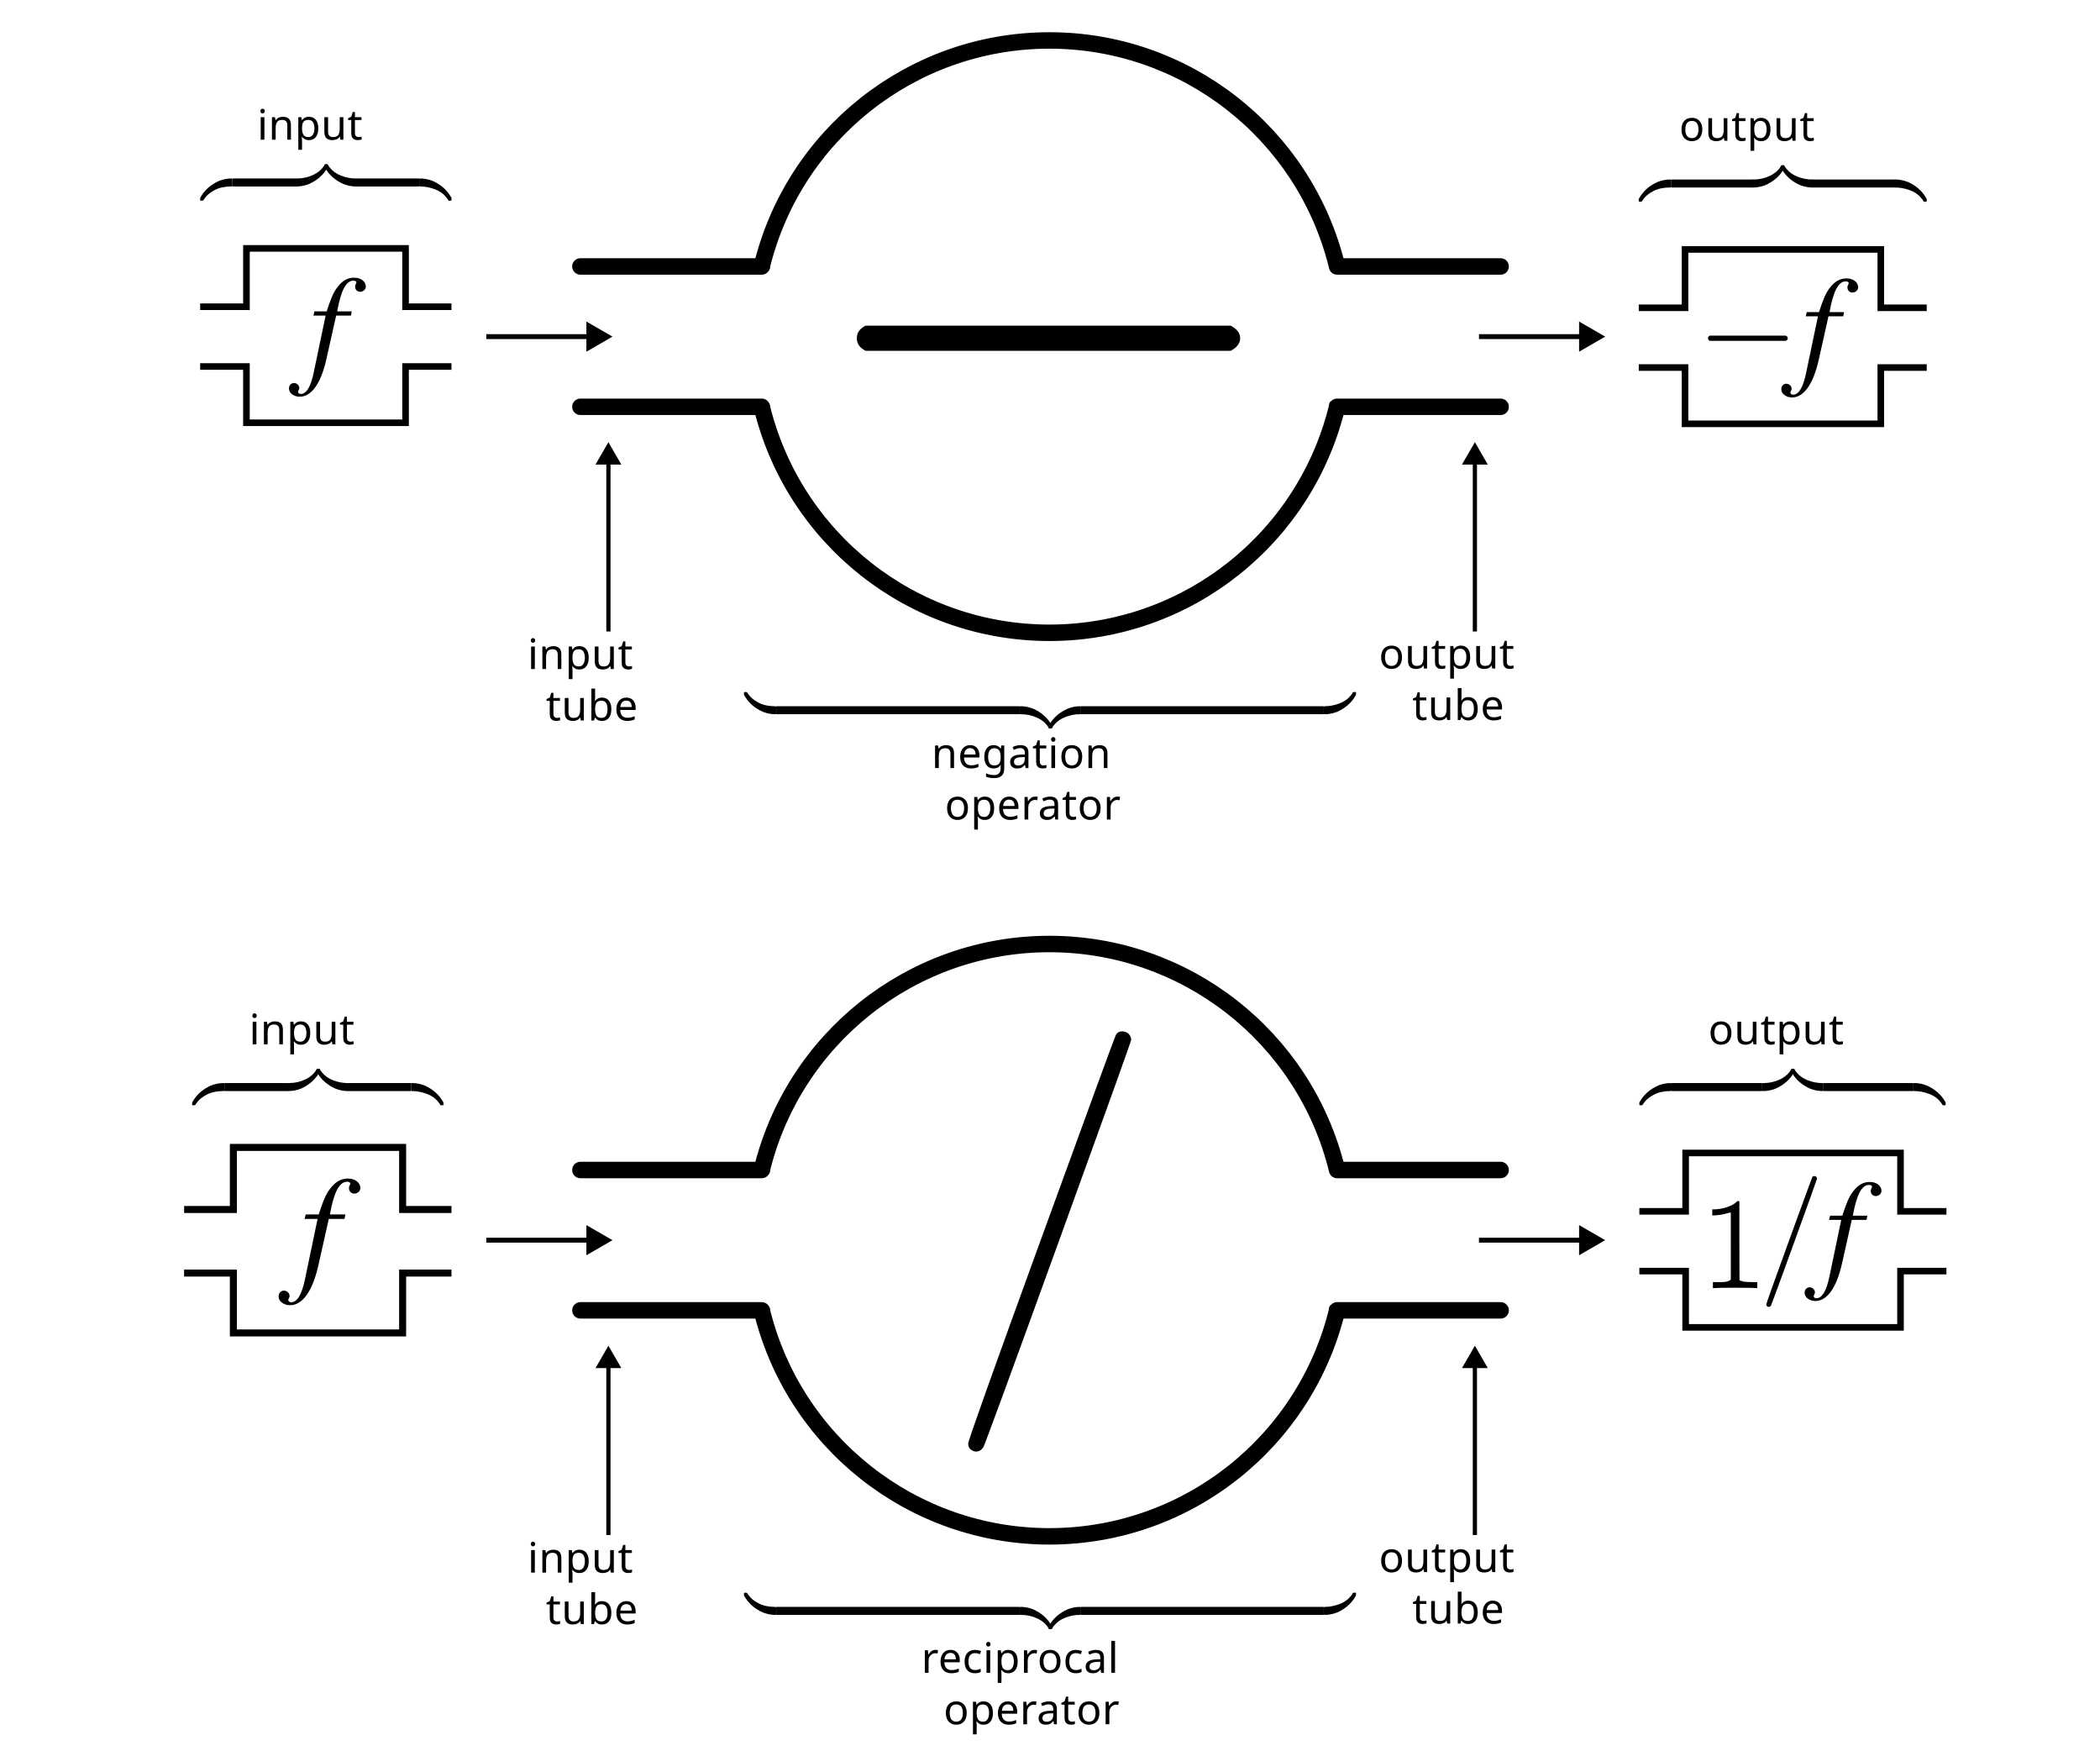
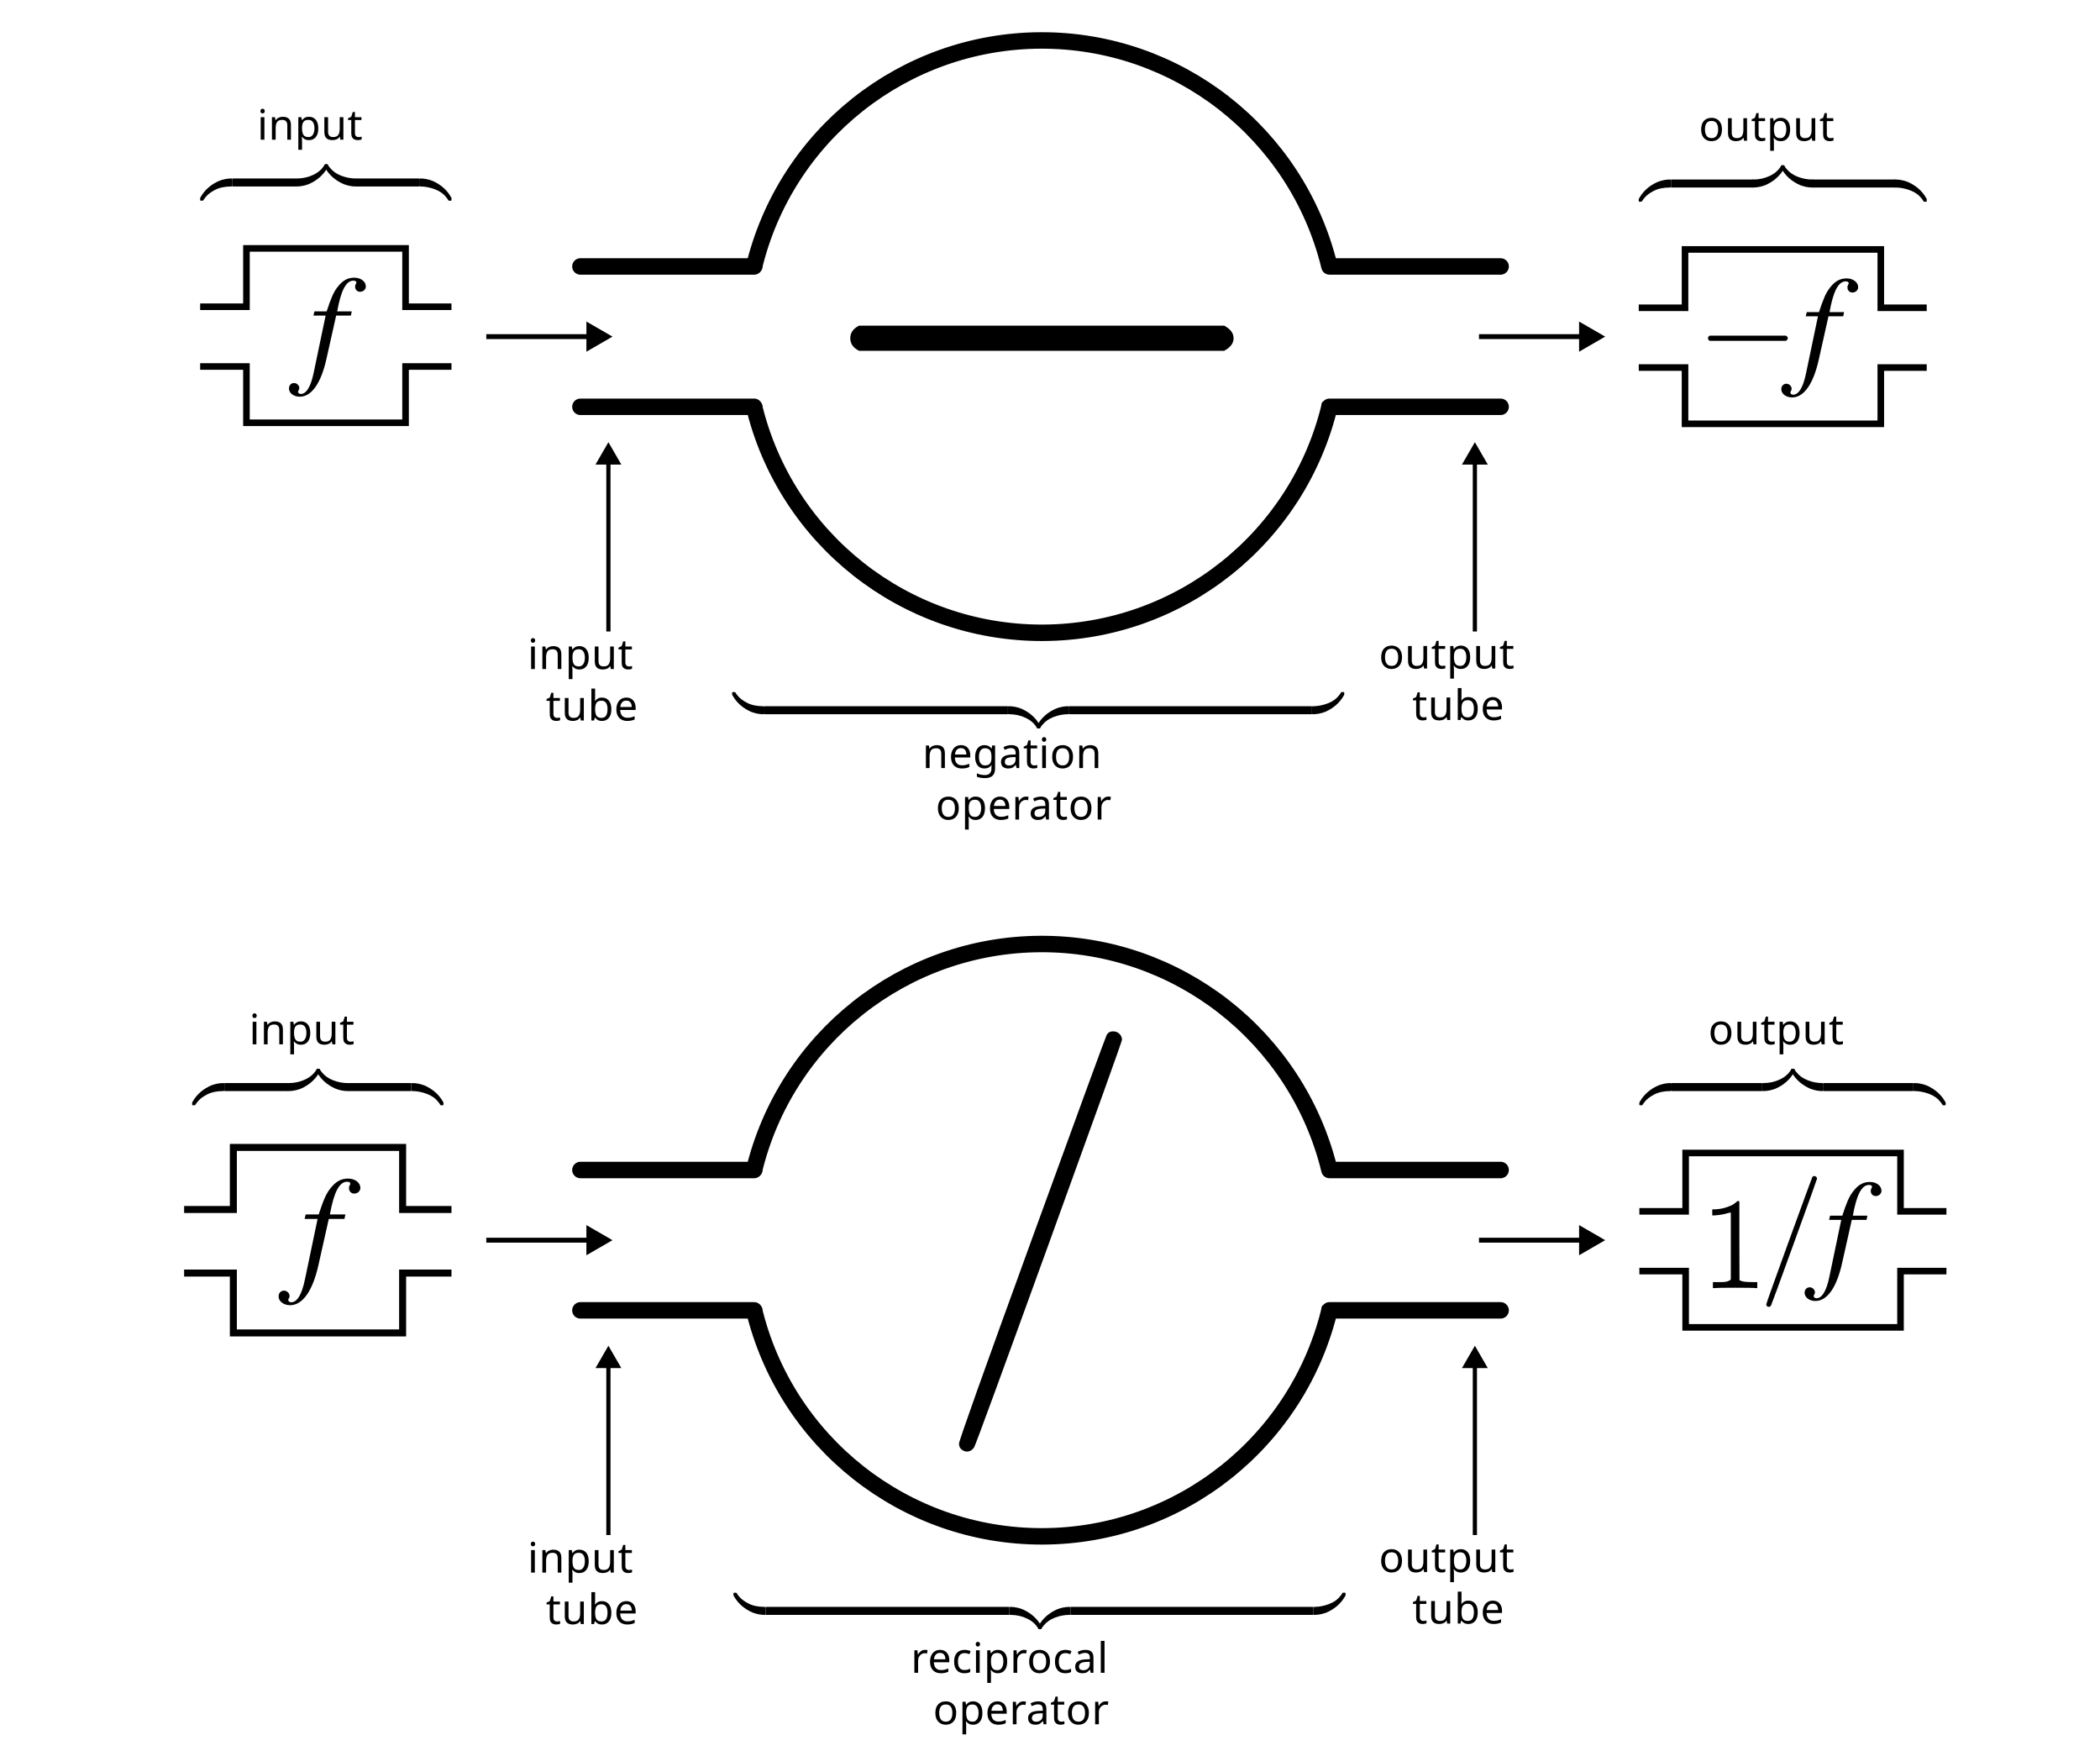
- <svg xmlns="http://www.w3.org/2000/svg" width="600" height="500">
+ <svg xmlns="http://www.w3.org/2000/svg" width="600" height="500" viewBox="0 0 600 500">
  <defs>
    <marker id="a" markerHeight="1" markerWidth="1" orient="auto-start-reverse" preserveAspectRatio="xMidYMid" refX="0" refY="0" style="overflow:visible" viewBox="0 0 1 1">
      <path d="m5.77 0-8.65 5V-5Z" style="fill:context-stroke;fill-rule:evenodd;stroke:context-stroke;stroke-width:1pt" transform="scale(.5)" />
    </marker>
  </defs>
-   <path d="M165.831 116.198h51.815m164.382 0h46.722M165.83 76.11h51.815m164.382 0h46.722" style="fill:none;stroke:#000;stroke-width:4.7;stroke-linecap:round;stroke-miterlimit:2;stroke-dasharray:none" />
-   <path d="M382.233 115.339a84.6 84.6 0 0 1-82.203 65.414 84.6 84.6 0 0 1-82.5-65.04m-.013-39.066a84.6 84.6 0 0 1 81.953-65.092 84.6 84.6 0 0 1 82.515 64.378" style="fill:none;stroke:#000;stroke-width:4.7;stroke-miterlimit:2" />
+   <path d="M165.831 116.198h49.636m164.382 0h48.9M165.832 76.11h49.636m164.382 0h48.9" style="fill:none;stroke:#000;stroke-width:4.7;stroke-linecap:round;stroke-miterlimit:2;stroke-dasharray:none" />
+   <path d="M380.054 115.339a84.6 84.6 0 0 1-82.204 65.414 84.6 84.6 0 0 1-82.5-65.04m-.013-39.066a84.6 84.6 0 0 1 81.954-65.092 84.6 84.6 0 0 1 82.515 64.378" style="fill:none;stroke:#000;stroke-width:4.7;stroke-miterlimit:2" />
  <path d="M57.19 104.687h13.223v16.075h45.46v-16.074h13.12M57.19 87.62h13.224V70.95h45.46V87.62h13.12" style="display:inline;fill:none;fill-rule:evenodd;stroke:#000;stroke-width:1.88;stroke-linecap:butt;stroke-linejoin:miter;stroke-dasharray:none;stroke-opacity:1" />
  <g style="fill:#000;fill-opacity:1;stroke-width:1.398">
-     <path d="M.344-3.953h.906L.375.234C.156 1.313-.172 1.86-.594 1.86c-.125 0-.203-.078-.203-.171 0-.016.016-.047.047-.11a.264.264 0 0 0 .047-.156c0-.203-.188-.375-.39-.375-.22 0-.376.172-.376.406 0 .344.36.61.797.61.875 0 1.578-.985 1.985-2.813l.718-3.203h1.094l.063-.313H2.109c.282-1.562.657-2.28 1.204-2.28.14 0 .218.062.218.124 0 .031 0 .047-.031.11a.344.344 0 0 0-.063.203c0 .234.157.39.376.39.218 0 .421-.172.421-.39 0-.375-.375-.657-.859-.657-.5 0-.875.22-1.234.688-.313.39-.5.86-.813 1.812H.422Zm0 0" style="stroke:none;stroke-width:1.398" transform="matrix(3.8512 0 0 3.8512 88.22 105.368)" />
+     <path d="M.344-3.953h.906L.375.234C.156 1.313-.172 1.86-.594 1.86c-.125 0-.203-.078-.203-.171 0-.016.016-.047.047-.11a.26.26 0 0 0 .047-.156c0-.203-.188-.375-.39-.375-.22 0-.376.172-.376.406 0 .344.36.61.797.61.875 0 1.578-.985 1.985-2.813l.718-3.203h1.094l.063-.313H2.109c.282-1.562.657-2.28 1.204-2.28.14 0 .218.062.218.124 0 .031 0 .047-.031.11a.34.34 0 0 0-.063.203c0 .234.157.39.376.39.218 0 .421-.172.421-.39 0-.375-.375-.657-.859-.657-.5 0-.875.22-1.234.688-.313.39-.5.86-.813 1.812H.422Zm0 0" style="stroke:none;stroke-width:1.398" transform="translate(88.22 105.368)scale(3.8512)" />
  </g>
-   <path d="M468.214 104.985h13.224v16.074h55.933v-16.074h13.12m-82.277-17.068h13.224V71.248H537.37v16.669h13.12" style="display:inline;fill:none;fill-rule:evenodd;stroke:#000;stroke-width:1.88;stroke-linecap:butt;stroke-linejoin:miter;stroke-dasharray:none;stroke-opacity:1" />
+   <path d="M468.214 104.985h13.224v16.074h55.933v-16.074h13.12m-82.277-17.068h13.224V71.248h55.933v16.669h13.12" style="display:inline;fill:none;fill-rule:evenodd;stroke:#000;stroke-width:1.88;stroke-linecap:butt;stroke-linejoin:miter;stroke-dasharray:none;stroke-opacity:1" />
  <g style="fill:#000;fill-opacity:1;stroke-width:1.398">
-     <path d="M.344-3.953h.906L.375.234C.156 1.313-.172 1.86-.594 1.86c-.125 0-.203-.078-.203-.171 0-.016.016-.047.047-.11a.264.264 0 0 0 .047-.156c0-.203-.188-.375-.39-.375-.22 0-.376.172-.376.406 0 .344.36.61.797.61.875 0 1.578-.985 1.985-2.813l.718-3.203h1.094l.063-.313H2.109c.282-1.562.657-2.28 1.204-2.28.14 0 .218.062.218.124 0 .031 0 .047-.031.11a.344.344 0 0 0-.063.203c0 .234.157.39.376.39.218 0 .421-.172.421-.39 0-.375-.375-.657-.859-.657-.5 0-.875.22-1.234.688-.313.39-.5.86-.813 1.812H.422Zm0 0" style="stroke:none;stroke-width:1.398" transform="matrix(3.8512 0 0 3.8512 514.6 105.578)" />
+     <path d="M.344-3.953h.906L.375.234C.156 1.313-.172 1.86-.594 1.86c-.125 0-.203-.078-.203-.171 0-.016.016-.047.047-.11a.26.26 0 0 0 .047-.156c0-.203-.188-.375-.39-.375-.22 0-.376.172-.376.406 0 .344.36.61.797.61.875 0 1.578-.985 1.985-2.813l.718-3.203h1.094l.063-.313H2.109c.282-1.562.657-2.28 1.204-2.28.14 0 .218.062.218.124 0 .031 0 .047-.031.11a.34.34 0 0 0-.063.203c0 .234.157.39.376.39.218 0 .421-.172.421-.39 0-.375-.375-.657-.859-.657-.5 0-.875.22-1.234.688-.313.39-.5.86-.813 1.812H.422Zm0 0" style="stroke:none;stroke-width:1.398" transform="translate(514.6 105.578)scale(3.8512)" />
  </g>
  <path d="M138.938 96.154h31.086" style="fill:none;stroke:#000;stroke-width:1.4;stroke-linecap:butt;stroke-miterlimit:2;stroke-dasharray:none;marker-end:url(#a)" />
  <path d="M422.566 96.154h31.085" style="fill:none;stroke:#000;stroke-width:1.4;stroke-linecap:butt;stroke-miterlimit:2;stroke-dasharray:none;marker-end:url(#a)" />
  <path d="M173.832 180.38v-49.812" style="fill:none;stroke:#000;stroke-width:1.2;stroke-linecap:butt;stroke-miterlimit:2;stroke-dasharray:none;marker-end:url(#a)" />
  <path d="M421.394 180.38v-49.812" style="fill:none;stroke:#000;stroke-width:1.2;stroke-linecap:butt;stroke-miterlimit:2;stroke-dasharray:none;marker-end:url(#a)" />
  <text xml:space="preserve" x="173.833" y="191.108" style="font-style:italic;font-variant:normal;font-weight:700;font-stretch:normal;font-size:12px;line-height:1.2;font-family:Menlo;-inkscape-font-specification:&quot;Menlo Bold Italic&quot;;text-align:center;letter-spacing:.12px;text-anchor:middle;fill:#d40000;stroke:none;stroke-width:1.2;stroke-linecap:butt;stroke-miterlimit:2;stroke-dasharray:none">
    <tspan x="173.833" y="191.108" style="font-style:normal;font-variant:normal;font-weight:400;font-stretch:normal;font-family:Baskerville;-inkscape-font-specification:Baskerville;fill:#000;stroke-width:1.2">input</tspan>
    <tspan x="173.893" y="205.81" style="font-style:normal;font-variant:normal;font-weight:400;font-stretch:normal;font-family:Baskerville;-inkscape-font-specification:Baskerville;fill:#000;stroke-width:1.2">tube</tspan>
  </text>
  <text xml:space="preserve" x="421.374" y="190.962" style="font-style:italic;font-variant:normal;font-weight:700;font-stretch:normal;font-size:12px;line-height:1.2;font-family:Menlo;-inkscape-font-specification:&quot;Menlo Bold Italic&quot;;text-align:center;letter-spacing:.12px;text-anchor:middle;fill:#d40000;stroke:none;stroke-width:1.2;stroke-linecap:butt;stroke-miterlimit:2;stroke-dasharray:none">
    <tspan x="421.374" y="190.962" style="font-style:normal;font-variant:normal;font-weight:400;font-stretch:normal;font-family:Baskerville;-inkscape-font-specification:Baskerville;fill:#000;stroke-width:1.2">output</tspan>
    <tspan x="421.434" y="205.664" style="font-style:normal;font-variant:normal;font-weight:400;font-stretch:normal;font-family:Baskerville;-inkscape-font-specification:Baskerville;fill:#000;stroke-width:1.2">tube</tspan>
  </text>
-   <text xml:space="preserve" x="503.874" y="40.202" style="font-style:italic;font-variant:normal;font-weight:700;font-stretch:normal;font-size:12px;line-height:1.2;font-family:Menlo;-inkscape-font-specification:&quot;Menlo Bold Italic&quot;;text-align:center;letter-spacing:.12px;text-anchor:middle;fill:#d40000;stroke:none;stroke-width:1.2;stroke-linecap:butt;stroke-miterlimit:2;stroke-dasharray:none">
-     <tspan x="503.934" y="40.202" style="font-style:normal;font-variant:normal;font-weight:400;font-stretch:normal;font-family:Baskerville;-inkscape-font-specification:Baskerville;fill:#000;stroke-width:1.2">output</tspan>
+   <text xml:space="preserve" x="509.492" y="40.202" style="font-style:italic;font-variant:normal;font-weight:700;font-stretch:normal;font-size:12px;line-height:1.2;font-family:Menlo;-inkscape-font-specification:&quot;Menlo Bold Italic&quot;;text-align:center;letter-spacing:.12px;text-anchor:middle;fill:#d40000;stroke:none;stroke-width:1.2;stroke-linecap:butt;stroke-miterlimit:2;stroke-dasharray:none">
+     <tspan x="509.552" y="40.202" style="font-style:normal;font-variant:normal;font-weight:400;font-stretch:normal;font-family:Baskerville;-inkscape-font-specification:Baskerville;fill:#000;stroke-width:1.2">output</tspan>
  </text>
  <text xml:space="preserve" x="93.27" y="39.904" style="font-style:italic;font-variant:normal;font-weight:700;font-stretch:normal;font-size:12px;line-height:1.2;font-family:Menlo;-inkscape-font-specification:&quot;Menlo Bold Italic&quot;;text-align:center;letter-spacing:.12px;text-anchor:middle;fill:#d40000;stroke:none;stroke-width:1.2;stroke-linecap:butt;stroke-miterlimit:2;stroke-dasharray:none">
    <tspan x="93.33" y="39.904" style="font-style:normal;font-variant:normal;font-weight:400;font-stretch:normal;font-family:Baskerville;-inkscape-font-specification:Baskerville;fill:#000;stroke-width:1.2">input</tspan>
  </text>
-   <path d="m387.437 197.787-.114-.114h-.628q-.076 0-.134.076-.057.076-.095.133-.038.057-.152.267-.114.21-.362.457-1.161 1.542-3.256 2.323-2.094.78-4.112.8-.248 0-.305.056-.057.057-.057.42v1.275q0 .38.057.457.057.076.286.076 1.656 0 3.465-.685 3.522-1.562 5.255-4.608l.152-.267z" />
-   <path d="M-10 0v120h420V0Z" style="stroke-width:.413" transform="matrix(-.16514 0 0 -.01904 376.57 204.013)" />
-   <path d="M308.863 202.87v-.97q0-.134-.095-.134-.076-.038-.286-.038-1.637 0-3.427.686-3.522 1.56-5.255 4.607l-.152.267v.666l.114.114h.647q.058 0 .115-.076t.095-.133q.038-.057.171-.286.134-.228.343-.457 1.238-1.542 3.275-2.322 2.037-.781 4.093-.781.248 0 .305-.057.057-.057.057-.419z" />
-   <path d="m300.448 208.068.114-.114v-.666l-.153-.267q-1.732-3.046-5.255-4.607-1.409-.553-2.95-.667h-.23q-.17 0-.247-.019-.266 0-.323.057-.058.057-.058.362V203.537q0 .343.058.4.057.057.304.076 2.532 0 4.722 1.047 2.19 1.047 3.199 2.856.076.114.133.133.057.02.362.02z" />
-   <path d="M-10 0v120h420V0Z" style="stroke-width:.413" transform="matrix(-.16564 0 0 -.01904 289.69 204.013)" />
-   <path d="M221.778 202.87v-.666q0-.343-.057-.4-.057-.057-.305-.076-2.703 0-4.588-.97-1.885-.972-2.78-2.152-.152-.172-.305-.4-.152-.229-.228-.362-.076-.133-.134-.133-.038-.038-.38-.038h-.324l-.114.114v.666l.152.267q1.733 3.046 5.255 4.607 1.809.686 3.465.686.248 0 .286-.057.038-.057.057-.4z" />
-   <text xml:space="preserve" x="299.808" y="219.388" style="font-style:italic;font-variant:normal;font-weight:700;font-stretch:normal;font-size:12px;line-height:1.2;font-family:Menlo;-inkscape-font-specification:&quot;Menlo Bold Italic&quot;;text-align:center;letter-spacing:.12px;word-spacing:0;text-anchor:middle;fill:#d40000;stroke:none;stroke-width:1.2;stroke-linecap:butt;stroke-miterlimit:2;stroke-dasharray:none">
-     <tspan x="299.808" y="219.388" style="font-style:normal;font-variant:normal;font-weight:400;font-stretch:normal;font-family:Baskerville;-inkscape-font-specification:Baskerville;word-spacing:0;fill:#000;stroke-width:1.2">negation</tspan>
-     <tspan x="299.868" y="234.089" style="font-style:normal;font-variant:normal;font-weight:400;font-stretch:normal;font-family:Baskerville;-inkscape-font-specification:Baskerville;word-spacing:0;fill:#000;stroke-width:1.2">operator</tspan>
+   <path d="m384.067 197.787-.115-.114h-.628q-.076 0-.133.076t-.095.133q-.039.057-.153.267t-.362.457q-1.161 1.542-3.255 2.323-2.095.78-4.113.8-.248 0-.305.056-.057.057-.057.42v1.275q0 .38.057.457.057.076.286.076 1.656 0 3.465-.685 3.523-1.562 5.255-4.608l.153-.267z" />
+   <path d="M-10 0v120h420V0Z" style="stroke-width:.413" transform="matrix(-.16514 0 0 -.01904 373.2 204.013)" />
+   <path d="M305.492 202.87v-.97q0-.134-.095-.134-.076-.038-.285-.038-1.638 0-3.428.686-3.522 1.56-5.255 4.607l-.152.267v.666l.114.114h.648q.057 0 .114-.076t.095-.133.172-.286.342-.457q1.238-1.542 3.275-2.322 2.037-.781 4.094-.781.247 0 .304-.057t.057-.419z" />
+   <path d="m297.077 208.068.114-.114v-.666l-.152-.267q-1.733-3.046-5.255-4.607-1.41-.553-2.952-.667h-.228q-.171 0-.248-.019-.266 0-.323.057t-.057.362v1.39q0 .343.057.4t.304.076q2.533 0 4.722 1.047t3.2 2.856q.075.114.132.133t.362.02z" />
+   <path d="M-10 0v120h420V0Z" style="stroke-width:.413" transform="matrix(-.16564 0 0 -.01904 286.32 204.013)" />
+   <path d="M218.407 202.87v-.666q0-.343-.057-.4t-.304-.076q-2.704 0-4.59-.97-1.884-.972-2.779-2.152-.152-.172-.305-.4-.152-.229-.228-.362t-.133-.133q-.038-.038-.381-.038h-.324l-.114.114v.666l.152.267q1.733 3.046 5.255 4.607 1.81.686 3.466.686.247 0 .285-.057t.057-.4z" />
+   <text xml:space="preserve" x="297.187" y="219.388" style="font-style:italic;font-variant:normal;font-weight:700;font-stretch:normal;font-size:12px;line-height:1.2;font-family:Menlo;-inkscape-font-specification:&quot;Menlo Bold Italic&quot;;text-align:center;letter-spacing:.12px;word-spacing:0;text-anchor:middle;fill:#d40000;stroke:none;stroke-width:1.2;stroke-linecap:butt;stroke-miterlimit:2;stroke-dasharray:none">
+     <tspan x="297.187" y="219.388" style="font-style:normal;font-variant:normal;font-weight:400;font-stretch:normal;font-family:Baskerville;-inkscape-font-specification:Baskerville;word-spacing:0;fill:#000;stroke-width:1.2">negation</tspan>
+     <tspan x="297.247" y="234.089" style="font-style:normal;font-variant:normal;font-weight:400;font-stretch:normal;font-family:Baskerville;-inkscape-font-specification:Baskerville;word-spacing:0;fill:#000;stroke-width:1.2">operator</tspan>
  </text>
  <path d="M84 237v13q0 13 14 20h581q15-8 15-20t-15-20H98q-14 7-14 20z" style="stroke-width:.69" transform="matrix(.03737 0 0 -.03737 484.86 105.955)" />
-   <path d="M84 237v13q0 13 14 20h581q15-8 15-20t-15-20H98q-14 7-14 20z" style="stroke-width:.144" transform="matrix(.17954 0 0 -.17954 229.726 141.497)" />
-   <path d="M165.831 374.291h51.815m164.382 0h46.722M165.83 334.202h51.815m164.382 0h46.722" style="fill:none;stroke:#000;stroke-width:4.7;stroke-linecap:round;stroke-miterlimit:2;stroke-dasharray:none" />
-   <path d="M382.233 373.432a84.6 84.6 0 0 1-82.203 65.415 84.6 84.6 0 0 1-82.5-65.04m-.013-39.067a84.6 84.6 0 0 1 81.953-65.092 84.6 84.6 0 0 1 82.515 64.378" style="fill:none;stroke:#000;stroke-width:4.7;stroke-miterlimit:2" />
+   <path d="M84 237v13q0 13 14 20h581q15-8 15-20t-15-20H98q-14 7-14 20z" style="stroke-width:.144" transform="matrix(.17954 0 0 -.17954 227.854 141.497)" />
+   <path d="M165.831 374.292h49.636m164.382 0h48.9m-262.918-40.09h49.636m164.382 0h48.9" style="fill:none;stroke:#000;stroke-width:4.7;stroke-linecap:round;stroke-miterlimit:2;stroke-dasharray:none" />
+   <path d="M380.054 373.432a84.6 84.6 0 0 1-82.204 65.415 84.6 84.6 0 0 1-82.5-65.04m-.013-39.067a84.6 84.6 0 0 1 81.954-65.092 84.6 84.6 0 0 1 82.515 64.378" style="fill:none;stroke:#000;stroke-width:4.7;stroke-miterlimit:2" />
  <path d="M52.606 363.641h14.068v17.1h48.362v-17.1h13.957m-76.387-18.157h14.068v-17.732h48.362v17.732h13.957" style="display:inline;fill:none;fill-rule:evenodd;stroke:#000;stroke-width:2;stroke-linecap:butt;stroke-linejoin:miter;stroke-dasharray:none;stroke-opacity:1" />
  <g style="fill:#000;fill-opacity:1;stroke-width:1.398">
-     <path d="M.344-3.953h.906L.375.234C.156 1.313-.172 1.86-.594 1.86c-.125 0-.203-.078-.203-.171 0-.016.016-.047.047-.11a.264.264 0 0 0 .047-.156c0-.203-.188-.375-.39-.375-.22 0-.376.172-.376.406 0 .344.36.61.797.61.875 0 1.578-.985 1.985-2.813l.718-3.203h1.094l.063-.313H2.109c.282-1.562.657-2.28 1.204-2.28.14 0 .218.062.218.124 0 .031 0 .047-.031.11a.344.344 0 0 0-.063.203c0 .234.157.39.376.39.218 0 .421-.172.421-.39 0-.375-.375-.657-.859-.657-.5 0-.875.22-1.234.688-.313.39-.5.86-.813 1.812H.422Zm0 0" style="stroke:none;stroke-width:1.398" transform="matrix(4.09703 0 0 4.09703 85.618 364.366)" />
+     <path d="M.344-3.953h.906L.375.234C.156 1.313-.172 1.86-.594 1.86c-.125 0-.203-.078-.203-.171 0-.016.016-.047.047-.11a.26.26 0 0 0 .047-.156c0-.203-.188-.375-.39-.375-.22 0-.376.172-.376.406 0 .344.36.61.797.61.875 0 1.578-.985 1.985-2.813l.718-3.203h1.094l.063-.313H2.109c.282-1.562.657-2.28 1.204-2.28.14 0 .218.062.218.124 0 .031 0 .047-.031.11a.34.34 0 0 0-.063.203c0 .234.157.39.376.39.218 0 .421-.172.421-.39 0-.375-.375-.657-.859-.657-.5 0-.875.22-1.234.688-.313.39-.5.86-.813 1.812H.422Zm0 0" style="stroke:none;stroke-width:1.398" transform="translate(85.618 364.366)scale(4.09703)" />
  </g>
-   <path d="M468.388 363.078h13.224v16.074h61.392v-16.074h13.12m-87.736-17.068h13.224v-16.669H543.004v16.669h13.12" style="display:inline;fill:none;fill-rule:evenodd;stroke:#000;stroke-width:1.88;stroke-linecap:butt;stroke-linejoin:miter;stroke-dasharray:none;stroke-opacity:1" />
+   <path d="M468.388 363.078h13.224v16.074h61.392v-16.074h13.12m-87.736-17.068h13.224v-16.669h61.392v16.669h13.12" style="display:inline;fill:none;fill-rule:evenodd;stroke:#000;stroke-width:1.88;stroke-linecap:butt;stroke-linejoin:miter;stroke-dasharray:none;stroke-opacity:1" />
  <g style="fill:#000;fill-opacity:1;stroke-width:1.398">
-     <path d="M.344-3.953h.906L.375.234C.156 1.313-.172 1.86-.594 1.86c-.125 0-.203-.078-.203-.171 0-.016.016-.047.047-.11a.264.264 0 0 0 .047-.156c0-.203-.188-.375-.39-.375-.22 0-.376.172-.376.406 0 .344.36.61.797.61.875 0 1.578-.985 1.985-2.813l.718-3.203h1.094l.063-.313H2.109c.282-1.562.657-2.28 1.204-2.28.14 0 .218.062.218.124 0 .031 0 .047-.031.11a.344.344 0 0 0-.063.203c0 .234.157.39.376.39.218 0 .421-.172.421-.39 0-.375-.375-.657-.859-.657-.5 0-.875.22-1.234.688-.313.39-.5.86-.813 1.812H.422Zm0 0" style="stroke:none;stroke-width:1.398" transform="matrix(3.8512 0 0 3.8512 521.26 363.67)" />
+     <path d="M.344-3.953h.906L.375.234C.156 1.313-.172 1.86-.594 1.86c-.125 0-.203-.078-.203-.171 0-.016.016-.047.047-.11a.26.26 0 0 0 .047-.156c0-.203-.188-.375-.39-.375-.22 0-.376.172-.376.406 0 .344.36.61.797.61.875 0 1.578-.985 1.985-2.813l.718-3.203h1.094l.063-.313H2.109c.282-1.562.657-2.28 1.204-2.28.14 0 .218.062.218.124 0 .031 0 .047-.031.11a.34.34 0 0 0-.063.203c0 .234.157.39.376.39.218 0 .421-.172.421-.39 0-.375-.375-.657-.859-.657-.5 0-.875.22-1.234.688-.313.39-.5.86-.813 1.812H.422Zm0 0" style="stroke:none;stroke-width:1.398" transform="translate(521.26 363.67)scale(3.8512)" />
  </g>
  <path d="M138.938 354.247h31.086" style="fill:none;stroke:#000;stroke-width:1.4;stroke-linecap:butt;stroke-miterlimit:2;stroke-dasharray:none;marker-end:url(#a)" />
  <path d="M422.566 354.247h31.085" style="fill:none;stroke:#000;stroke-width:1.4;stroke-linecap:butt;stroke-miterlimit:2;stroke-dasharray:none;marker-end:url(#a)" />
  <path d="M173.832 438.473v-49.812" style="fill:none;stroke:#000;stroke-width:1.2;stroke-linecap:butt;stroke-miterlimit:2;stroke-dasharray:none;marker-end:url(#a)" />
  <path d="M421.394 438.473v-49.812" style="fill:none;stroke:#000;stroke-width:1.2;stroke-linecap:butt;stroke-miterlimit:2;stroke-dasharray:none;marker-end:url(#a)" />
  <text xml:space="preserve" x="173.833" y="449.202" style="font-style:italic;font-variant:normal;font-weight:700;font-stretch:normal;font-size:12px;line-height:1.2;font-family:Menlo;-inkscape-font-specification:&quot;Menlo Bold Italic&quot;;text-align:center;letter-spacing:.12px;text-anchor:middle;fill:#d40000;stroke:none;stroke-width:1.2;stroke-linecap:butt;stroke-miterlimit:2;stroke-dasharray:none">
    <tspan x="173.833" y="449.202" style="font-style:normal;font-variant:normal;font-weight:400;font-stretch:normal;font-family:Baskerville;-inkscape-font-specification:Baskerville;fill:#000;stroke-width:1.2">input</tspan>
    <tspan x="173.893" y="463.903" style="font-style:normal;font-variant:normal;font-weight:400;font-stretch:normal;font-family:Baskerville;-inkscape-font-specification:Baskerville;fill:#000;stroke-width:1.2">tube</tspan>
  </text>
  <text xml:space="preserve" x="421.374" y="449.056" style="font-style:italic;font-variant:normal;font-weight:700;font-stretch:normal;font-size:12px;line-height:1.2;font-family:Menlo;-inkscape-font-specification:&quot;Menlo Bold Italic&quot;;text-align:center;letter-spacing:.12px;text-anchor:middle;fill:#d40000;stroke:none;stroke-width:1.2;stroke-linecap:butt;stroke-miterlimit:2;stroke-dasharray:none">
    <tspan x="421.374" y="449.056" style="font-style:normal;font-variant:normal;font-weight:400;font-stretch:normal;font-family:Baskerville;-inkscape-font-specification:Baskerville;fill:#000;stroke-width:1.2">output</tspan>
    <tspan x="421.434" y="463.757" style="font-style:normal;font-variant:normal;font-weight:400;font-stretch:normal;font-family:Baskerville;-inkscape-font-specification:Baskerville;fill:#000;stroke-width:1.2">tube</tspan>
  </text>
  <text xml:space="preserve" x="512.188" y="298.295" style="font-style:italic;font-variant:normal;font-weight:700;font-stretch:normal;font-size:12px;line-height:1.2;font-family:Menlo;-inkscape-font-specification:&quot;Menlo Bold Italic&quot;;text-align:center;letter-spacing:.12px;text-anchor:middle;fill:#d40000;stroke:none;stroke-width:1.2;stroke-linecap:butt;stroke-miterlimit:2;stroke-dasharray:none">
    <tspan x="512.248" y="298.295" style="font-style:normal;font-variant:normal;font-weight:400;font-stretch:normal;font-family:Baskerville;-inkscape-font-specification:Baskerville;fill:#000;stroke-width:1.2">output</tspan>
  </text>
-   <path d="m555.899 315.597-.114.114h-.629q-.076 0-.133-.076-.057-.077-.095-.134-.038-.057-.152-.266-.115-.21-.362-.457-1.162-1.542-3.256-2.323-2.094-.78-4.113-.8-.247 0-.304-.057-.057-.057-.057-.419v-1.276q0-.38.057-.456.057-.077.285-.077 1.657 0 3.466.686 3.522 1.561 5.255 4.608l.152.266z" />
+   <path d="m555.899 315.597-.114.114h-.629q-.076 0-.133-.076-.057-.077-.095-.134t-.152-.266-.362-.457q-1.162-1.542-3.256-2.323t-4.113-.8q-.247 0-.304-.057t-.057-.419v-1.276q0-.38.057-.456t.285-.077q1.657 0 3.466.686 3.522 1.561 5.255 4.608l.152.266z" />
  <path d="M-10 0v120h420V0Z" style="stroke-width:.643" transform="matrix(-.06115 0 0 .01904 546.072 309.37)" />
-   <path d="M521 310.513v.97q0 .134-.096.134-.076.038-.285.038-1.638 0-3.427-.685-3.523-1.561-5.255-4.608l-.153-.266v-.667l.114-.114h.648q.057 0 .114.076t.095.133q.038.057.172.286.133.228.342.457 1.238 1.542 3.275 2.323 2.038.78 4.094.78.247 0 .304.058.058.057.058.418z" />
-   <path d="m512.584 305.315.114.114v.667l-.152.266q-1.733 3.047-5.255 4.608-1.41.552-2.951.666h-.229q-.171 0-.247.02-.267 0-.324-.058-.057-.057-.057-.362V309.846q0-.342.057-.4.057-.057.305-.076 2.532 0 4.721-1.047 2.19-1.047 3.2-2.856.075-.114.132-.133.058-.02.362-.02z" />
+   <path d="M521 310.513v.97q0 .134-.096.134-.076.038-.285.038-1.638 0-3.427-.685-3.523-1.561-5.255-4.608l-.153-.266v-.667l.114-.114h.648q.057 0 .114.076t.095.133.172.286.342.457q1.238 1.542 3.275 2.323t4.094.78q.247 0 .304.058.058.057.058.418z" />
+   <path d="m512.584 305.315.114.114v.667l-.152.266q-1.733 3.047-5.255 4.608-1.41.552-2.951.666h-.229q-.171 0-.247.02-.267 0-.324-.058-.057-.057-.057-.362v-1.39q0-.342.057-.4t.305-.076q2.532 0 4.721-1.047t3.2-2.856q.075-.114.132-.133t.362-.02z" />
  <path d="M-10 0v120h420V0Z" style="stroke-width:.639" transform="matrix(-.06162 0 0 .01904 502.867 309.37)" />
-   <path d="M477.603 310.513v.666q0 .343-.057.4-.057.057-.304.076-2.704 0-4.589.971-1.885.971-2.78 2.152-.152.171-.304.4-.153.228-.229.361-.076.134-.133.134-.038.038-.381.038h-.324l-.114-.114v-.667l.152-.266q1.733-3.047 5.255-4.608 1.81-.685 3.466-.685.247 0 .285.057.038.057.057.4z" />
+   <path d="M477.603 310.513v.666q0 .343-.057.4t-.304.076q-2.704 0-4.589.971t-2.78 2.152q-.152.171-.304.4-.153.228-.229.361-.076.134-.133.134-.038.038-.381.038h-.324l-.114-.114v-.667l.152-.266q1.733-3.047 5.255-4.608 1.81-.685 3.466-.685.247 0 .285.057t.057.4z" />
  <text xml:space="preserve" x="90.978" y="298.295" style="font-style:italic;font-variant:normal;font-weight:700;font-stretch:normal;font-size:12px;line-height:1.2;font-family:Menlo;-inkscape-font-specification:&quot;Menlo Bold Italic&quot;;text-align:center;letter-spacing:.12px;text-anchor:middle;fill:#d40000;stroke:none;stroke-width:1.2;stroke-linecap:butt;stroke-miterlimit:2;stroke-dasharray:none">
    <tspan x="91.038" y="298.295" style="font-style:normal;font-variant:normal;font-weight:400;font-stretch:normal;font-family:Baskerville;-inkscape-font-specification:Baskerville;fill:#000;stroke-width:1.2">input</tspan>
  </text>
-   <text xml:space="preserve" x="299.452" y="477.824" style="font-style:italic;font-variant:normal;font-weight:700;font-stretch:normal;font-size:12px;line-height:1.2;font-family:Menlo;-inkscape-font-specification:&quot;Menlo Bold Italic&quot;;text-align:center;letter-spacing:.12px;word-spacing:0;text-anchor:middle;fill:#d40000;stroke:none;stroke-width:1.2;stroke-linecap:butt;stroke-miterlimit:2;stroke-dasharray:none">
-     <tspan x="299.452" y="477.824" style="font-style:normal;font-variant:normal;font-weight:400;font-stretch:normal;font-family:Baskerville;-inkscape-font-specification:Baskerville;word-spacing:0;fill:#000;stroke-width:1.2">reciprocal</tspan>
-     <tspan x="299.512" y="492.526" style="font-style:normal;font-variant:normal;font-weight:400;font-stretch:normal;font-family:Baskerville;-inkscape-font-specification:Baskerville;word-spacing:0;fill:#000;stroke-width:1.2">operator</tspan>
+   <text xml:space="preserve" x="296.455" y="477.824" style="font-style:italic;font-variant:normal;font-weight:700;font-stretch:normal;font-size:12px;line-height:1.2;font-family:Menlo;-inkscape-font-specification:&quot;Menlo Bold Italic&quot;;text-align:center;letter-spacing:.12px;word-spacing:0;text-anchor:middle;fill:#d40000;stroke:none;stroke-width:1.2;stroke-linecap:butt;stroke-miterlimit:2;stroke-dasharray:none">
+     <tspan x="296.455" y="477.824" style="font-style:normal;font-variant:normal;font-weight:400;font-stretch:normal;font-family:Baskerville;-inkscape-font-specification:Baskerville;word-spacing:0;fill:#000;stroke-width:1.2">reciprocal</tspan>
+     <tspan x="296.515" y="492.526" style="font-style:normal;font-variant:normal;font-weight:400;font-stretch:normal;font-family:Baskerville;-inkscape-font-specification:Baskerville;word-spacing:0;fill:#000;stroke-width:1.2">operator</tspan>
  </text>
-   <path d="M423 750q9 0 15-6t6-14q0-5-173-482T92-240q-7-10-17-10-7 0-13 5t-6 14q0 10 174 488t177 483q4 10 16 10z" style="stroke-width:.69" transform="matrix(.03737 0 0 -.03737 502.56 363.959)" />
-   <path d="m387.437 455.054-.114-.114h-.628q-.076 0-.134.076-.057.076-.095.133-.038.057-.152.267-.114.21-.362.457-1.161 1.542-3.256 2.322-2.094.781-4.112.8-.248 0-.305.057-.057.057-.057.42v1.275q0 .38.057.457.057.076.286.076 1.656 0 3.465-.685 3.522-1.562 5.255-4.608l.152-.267z" />
-   <path d="M-10 0v120h420V0Z" style="stroke-width:.413" transform="matrix(-.16514 0 0 -.01904 376.57 461.28)" />
-   <path d="M308.863 460.137v-.97q0-.134-.095-.134-.076-.038-.286-.038-1.637 0-3.427.686-3.522 1.56-5.255 4.607l-.152.267v.666l.114.114h.647q.058 0 .115-.076t.095-.133q.038-.057.171-.286.134-.228.343-.457 1.238-1.542 3.275-2.322 2.037-.781 4.093-.781.248 0 .305-.057.057-.057.057-.42z" />
-   <path d="m300.448 465.335.114-.114v-.666l-.153-.267q-1.732-3.046-5.255-4.607-1.409-.553-2.95-.667h-.23q-.17 0-.247-.019-.266 0-.323.057-.058.057-.058.362V460.804q0 .343.058.4.057.057.304.076 2.532 0 4.722 1.047 2.19 1.047 3.199 2.856.076.114.133.133.057.02.362.02z" />
-   <path d="M-10 0v120h420V0Z" style="stroke-width:.413" transform="matrix(-.16564 0 0 -.01904 289.69 461.28)" />
-   <path d="M221.778 460.137v-.666q0-.343-.057-.4-.057-.057-.305-.076-2.703 0-4.588-.971-1.885-.971-2.78-2.151-.152-.172-.305-.4-.152-.229-.228-.362-.076-.133-.134-.133-.038-.038-.38-.038h-.324l-.114.114v.666l.152.267q1.733 3.046 5.255 4.607 1.809.686 3.465.686.248 0 .286-.057.038-.057.057-.4z" />
-   <path d="M423 750q9 0 15-6t6-14q0-5-173-482T92-240q-7-10-17-10-7 0-13 5t-6 14q0 10 174 488t177 483q4 10 16 10z" style="stroke-width:.215" transform="matrix(.12002 0 0 -.12002 269.9 384.62)" />
-   <path d="M224.776 578 200 573c-9.333-3.333-22.667-6.667-40-10s-36.667-5.667-58-7H83v46h19c31.333 1.333 60.333 6.333 87 15s45.333 16.667 56 24c10.667 7.333 20 14.667 28 22 1.333 2 5.333 3 12 3 6 0-.11-2 5.224-6-.18-90.483-.13-180.964.043-271.446.209-109.185.593-218.37.957-327.554 4.666-4.667 20.443-7.667 23.776-9 3.333-1.333 11.333-2.667 24-4 12.667-1.333 33.333-2 62-2h26V0h-11c-14 2-67 3-159 3-90.667 0-143-1-157-3H88v46h64c10.667 0 19 .333 25 1s11.333 1.667 16 3 7.383 1.748 8 2c8.657 3.539 20.579 8.242 23.776 15.245z" style="stroke-width:.69" transform="matrix(.03737 0 0 -.03737 486.116 367.942)" />
-   <path d="m128.993 57.206-.114.115h-.628q-.076 0-.134-.077-.057-.076-.095-.133-.038-.057-.152-.267-.114-.209-.362-.456-1.161-1.543-3.256-2.323-2.094-.781-4.112-.8-.248 0-.305-.057-.057-.057-.057-.419v-1.276q0-.38.057-.457.057-.076.286-.076 1.656 0 3.465.686 3.522 1.56 5.255 4.607l.152.267z" />
+   <path d="M423 750q9 0 15-6t6-14q0-5-173-482T92-240q-7-10-17-10-7 0-13 5t-6 14q0 10 174 488t177 483q4 10 16 10" style="stroke-width:.69" transform="matrix(.03737 0 0 -.03737 502.56 363.959)" />
+   <path d="m384.441 455.054-.114-.114h-.628q-.077 0-.134.076t-.095.133-.152.267q-.115.21-.362.457-1.161 1.542-3.256 2.322-2.094.781-4.113.8-.247 0-.304.057t-.057.42v1.275q0 .38.057.457.057.076.285.076 1.657 0 3.466-.685 3.522-1.562 5.255-4.608l.152-.267z" />
+   <path d="M-10 0v120h420V0Z" style="stroke-width:.413" transform="matrix(-.16514 0 0 -.01904 373.574 461.28)" />
+   <path d="M305.867 460.138v-.972q0-.133-.095-.133-.076-.038-.286-.038-1.637 0-3.427.686-3.522 1.56-5.255 4.607l-.152.267v.666l.114.114h.647q.057 0 .114-.076.058-.076.096-.133t.171-.286q.133-.228.343-.457 1.237-1.542 3.275-2.322 2.037-.781 4.093-.781.248 0 .305-.057t.057-.42z" />
+   <path d="m297.451 465.335.115-.114v-.666l-.153-.267q-1.732-3.046-5.255-4.607-1.409-.553-2.951-.667h-.228q-.172 0-.248-.019-.267 0-.324.057t-.057.362v1.39q0 .343.057.4t.305.076q2.532 0 4.722 1.047t3.199 2.856q.076.114.133.133t.362.02z" />
+   <path d="M-10 0v120h420V0Z" style="stroke-width:.413" transform="matrix(-.16564 0 0 -.01904 286.694 461.28)" />
+   <path d="M218.782 460.138v-.667q0-.343-.057-.4t-.305-.076q-2.704 0-4.589-.971-1.884-.971-2.78-2.151-.152-.172-.304-.4t-.229-.362-.133-.133q-.038-.038-.38-.038h-.324l-.115.114v.666l.153.267q1.732 3.046 5.255 4.607 1.809.686 3.465.686.248 0 .286-.057t.057-.4z" />
+   <path d="M423 750q9 0 15-6t6-14q0-5-173-482T92-240q-7-10-17-10-7 0-13 5t-6 14q0 10 174 488t177 483q4 10 16 10" style="stroke-width:.215" transform="matrix(.12002 0 0 -.12002 267.279 384.62)" />
+   <path d="M224.776 578 200 573q-14-5-40-10t-58-7H83v46h19q47 2 87 15t56 24 28 22q2 3 12 3c6 0-.11-2 5.224-6-.18-90.483-.13-180.964.043-271.446.209-109.185.593-218.37.957-327.554 4.666-4.667 20.443-7.667 23.776-9q5-2 24-4t62-2h26V0h-11q-21 3-159 3-136 0-157-3H88v46h64q16 0 25 1t16 3c4.667 1.333 7.383 1.748 8 2 8.657 3.539 20.579 8.242 23.776 15.245z" style="stroke-width:.69" transform="matrix(.03737 0 0 -.03737 486.116 367.942)" />
+   <path d="m128.993 57.206-.114.115h-.628q-.076 0-.134-.077-.057-.076-.095-.133t-.152-.267-.362-.456q-1.161-1.543-3.256-2.323-2.094-.781-4.112-.8-.248 0-.305-.057t-.057-.419v-1.276q0-.38.057-.457.057-.076.286-.076 1.656 0 3.465.686 3.522 1.56 5.255 4.607l.152.267z" />
  <path d="M-21.73 0v120H410V0Z" style="stroke-width:.764" transform="matrix(-.0417 0 0 .01904 118.872 50.98)" />
-   <path d="M101.964 52.123v.97q0 .134-.095.134-.076.038-.286.038-1.637 0-3.427-.685-3.522-1.562-5.255-4.608l-.152-.267v-.666l.114-.114h.647q.058 0 .115.076t.095.133q.038.057.171.286.133.228.343.457 1.238 1.542 3.275 2.323 2.037.78 4.093.78.248 0 .305.057.057.057.057.42z" />
-   <path d="m93.548 46.925.115.114v.666l-.153.267q-1.732 3.046-5.255 4.608-1.409.552-2.95.666h-.23q-.17 0-.247.019-.266 0-.324-.057-.057-.057-.057-.362V51.456q0-.343.057-.4.058-.057.305-.076 2.532 0 4.722-1.047 2.19-1.047 3.199-2.856.076-.114.133-.133.057-.02.362-.02z" />
+   <path d="M101.964 52.123v.97q0 .134-.095.134-.076.038-.286.038-1.637 0-3.427-.685-3.522-1.562-5.255-4.608l-.152-.267v-.666l.114-.114h.647q.058 0 .115.076t.095.133.171.286.343.457q1.238 1.542 3.275 2.323t4.093.78q.248 0 .305.057t.057.42z" />
+   <path d="m93.548 46.925.115.114v.666l-.153.267q-1.732 3.046-5.255 4.608-1.409.552-2.95.666h-.23q-.17 0-.247.019-.266 0-.324-.057t-.057-.362v-1.39q0-.343.057-.4.058-.057.305-.076 2.532 0 4.722-1.047t3.199-2.856q.076-.114.133-.133t.362-.02z" />
  <path d="M-10 0v120h420V0Z" style="stroke-width:.755" transform="matrix(-.04337 0 0 .01904 84.188 50.98)" />
-   <path d="M66.405 52.123v.666q0 .343-.058.4-.057.057-.304.076-2.704 0-4.589.971-1.885.971-2.78 2.152-.152.17-.304.4-.153.228-.229.361-.076.133-.133.133-.038.039-.38.039h-.325l-.114-.115v-.666l.153-.267q1.732-3.046 5.255-4.607 1.808-.686 3.465-.686.247 0 .285.057.039.057.058.4zM550.492 57.504l-.115.114h-.628q-.076 0-.133-.076-.057-.077-.095-.134-.039-.057-.153-.266-.114-.21-.362-.457-1.161-1.542-3.255-2.323-2.095-.78-4.113-.8-.248 0-.305-.057-.057-.057-.057-.419V51.81q0-.38.057-.456.057-.077.286-.077 1.656 0 3.465.686 3.523 1.561 5.255 4.608l.153.266z" />
+   <path d="M66.405 52.123v.666q0 .343-.058.4-.057.057-.304.076-2.704 0-4.589.971t-2.78 2.152q-.152.17-.304.4-.153.228-.229.361t-.133.133q-.038.039-.38.039h-.325l-.114-.115v-.666l.153-.267q1.732-3.046 5.255-4.607 1.808-.686 3.465-.686.247 0 .285.057.039.057.058.4zM550.492 57.504l-.115.114h-.628q-.076 0-.133-.076-.057-.077-.095-.134-.039-.057-.153-.266t-.362-.457q-1.161-1.542-3.255-2.323-2.095-.78-4.113-.8-.248 0-.305-.057t-.057-.419V51.81q0-.38.057-.456t.286-.077q1.656 0 3.465.686 3.523 1.561 5.255 4.608l.153.266z" />
  <path d="M-21.73 0v120h573.488V0Z" style="stroke-width:.764" transform="matrix(-.0417 0 0 .01904 540.736 51.277)" />
-   <path d="M518.111 52.42v.97q0 .134-.095.134-.076.038-.286.038-1.637 0-3.427-.685-3.522-1.561-5.255-4.608l-.152-.266v-.667l.114-.114h.647q.057 0 .115.076.057.076.095.133.038.057.171.286.133.228.343.457 1.237 1.542 3.275 2.323 2.037.78 4.093.78.248 0 .305.058.057.057.057.418z" />
-   <path d="m509.695 47.222.115.114v.667l-.153.266q-1.732 3.047-5.255 4.608-1.409.552-2.95.666h-.23q-.17 0-.247.02-.266 0-.324-.058-.057-.057-.057-.362V51.753q0-.342.057-.4.058-.057.305-.076 2.532 0 4.722-1.047 2.19-1.047 3.199-2.856.076-.114.133-.133.057-.02.362-.02z" />
+   <path d="M518.111 52.42v.97q0 .134-.095.134-.076.038-.286.038-1.637 0-3.427-.685-3.522-1.561-5.255-4.608l-.152-.266v-.667l.114-.114h.647q.057 0 .115.076.057.076.095.133t.171.286.343.457q1.237 1.542 3.275 2.323t4.093.78q.248 0 .305.058.057.057.057.418z" />
+   <path d="m509.695 47.222.115.114v.667l-.153.266q-1.732 3.047-5.255 4.608-1.409.552-2.95.666h-.23q-.17 0-.247.02-.266 0-.324-.058-.057-.057-.057-.362v-1.39q0-.342.057-.4.058-.057.305-.076 2.532 0 4.722-1.047t3.199-2.856q.076-.114.133-.133t.362-.02z" />
  <path d="M-132.854 0v120H410V0Z" style="stroke-width:.755" transform="matrix(-.04337 0 0 .01904 495.213 51.277)" />
-   <path d="M477.43 52.42v.666q0 .343-.058.4-.057.057-.305.076-2.703 0-4.588.971-1.885.971-2.78 2.152-.152.171-.305.4-.152.228-.228.361-.076.134-.133.134-.039.038-.381.038h-.324l-.114-.114v-.667l.152-.266q1.733-3.047 5.255-4.608 1.809-.686 3.465-.686.248 0 .286.058.038.057.057.4zM126.702 315.597l-.115.114h-.628q-.076 0-.133-.076-.057-.077-.095-.134-.038-.057-.153-.266-.114-.21-.361-.457-1.162-1.542-3.256-2.323-2.095-.78-4.113-.8-.247 0-.305-.057-.057-.057-.057-.419v-1.276q0-.38.057-.456.058-.077.286-.077 1.656 0 3.465.686 3.523 1.561 5.255 4.608l.153.266z" />
+   <path d="M477.43 52.42v.666q0 .343-.058.4-.057.057-.305.076-2.703 0-4.588.971t-2.78 2.152q-.152.171-.305.4-.152.228-.228.361-.076.134-.133.134-.039.038-.381.038h-.324l-.114-.114v-.667l.152-.266q1.733-3.047 5.255-4.608 1.809-.686 3.465-.686.248 0 .286.058.038.057.057.4zM126.702 315.597l-.115.114h-.628q-.076 0-.133-.076-.057-.077-.095-.134t-.153-.266-.361-.457q-1.162-1.542-3.256-2.323-2.095-.78-4.113-.8-.247 0-.305-.057t-.057-.419v-1.276q0-.38.057-.456.058-.077.286-.077 1.656 0 3.465.686 3.523 1.561 5.255 4.608l.153.266z" />
  <path d="M-21.73 0v120H410V0Z" style="stroke-width:.764" transform="matrix(-.0417 0 0 .01904 116.58 309.37)" />
-   <path d="M99.673 310.513v.971q0 .133-.096.133-.076.038-.285.038-1.638 0-3.427-.685-3.523-1.561-5.255-4.608l-.153-.266v-.667l.114-.114h.648q.057 0 .114.076t.095.133q.038.058.172.286.133.229.342.457 1.238 1.542 3.275 2.323 2.037.78 4.094.78.247 0 .304.058.058.057.058.419z" />
-   <path d="m91.257 305.315.114.114v.667l-.152.266q-1.733 3.047-5.255 4.608-1.41.552-2.951.666h-.229q-.171 0-.247.02-.267 0-.324-.058-.057-.057-.057-.362v-1.389q0-.343.057-.4.057-.057.305-.076 2.532 0 4.721-1.048 2.19-1.047 3.2-2.856.075-.114.132-.133.058-.019.362-.019z" />
+   <path d="M99.673 310.513v.971q0 .133-.096.133-.076.038-.285.038-1.638 0-3.427-.685-3.523-1.561-5.255-4.608l-.153-.266v-.667l.114-.114h.648q.057 0 .114.076t.095.133.172.286.342.457q1.238 1.542 3.275 2.323t4.094.78q.247 0 .304.058.058.057.058.419z" />
+   <path d="m91.257 305.315.114.114v.667l-.152.266q-1.733 3.047-5.255 4.608-1.41.552-2.951.666h-.229q-.171 0-.247.02-.267 0-.324-.058-.057-.057-.057-.362v-1.389q0-.343.057-.4t.305-.076q2.532 0 4.721-1.048 2.19-1.047 3.2-2.856.075-.114.132-.133t.362-.019z" />
  <path d="M-10 0v120h420V0Z" style="stroke-width:.755" transform="matrix(-.04337 0 0 .01904 81.896 309.37)" />
-   <path d="M64.113 310.513v.666q0 .343-.057.4-.057.057-.305.076-2.703 0-4.588.971-1.885.971-2.78 2.152-.153.171-.305.4-.152.228-.228.361-.077.134-.134.134-.038.038-.38.038h-.324l-.114-.114v-.667l.152-.266q1.733-3.047 5.255-4.608 1.809-.685 3.465-.685.248 0 .286.057.038.057.057.4z" />
+   <path d="M64.113 310.513v.666q0 .343-.057.4t-.305.076q-2.703 0-4.588.971t-2.78 2.152q-.153.171-.305.4-.152.228-.228.361-.077.134-.134.134-.038.038-.38.038h-.324l-.114-.114v-.667l.152-.266q1.733-3.047 5.255-4.608 1.809-.685 3.465-.685.248 0 .286.057t.057.4z" />
  <path d="m173.832 130.056-8-13.858" style="fill:#ffe0e1;stroke-width:3;stroke-miterlimit:2" />
</svg>
